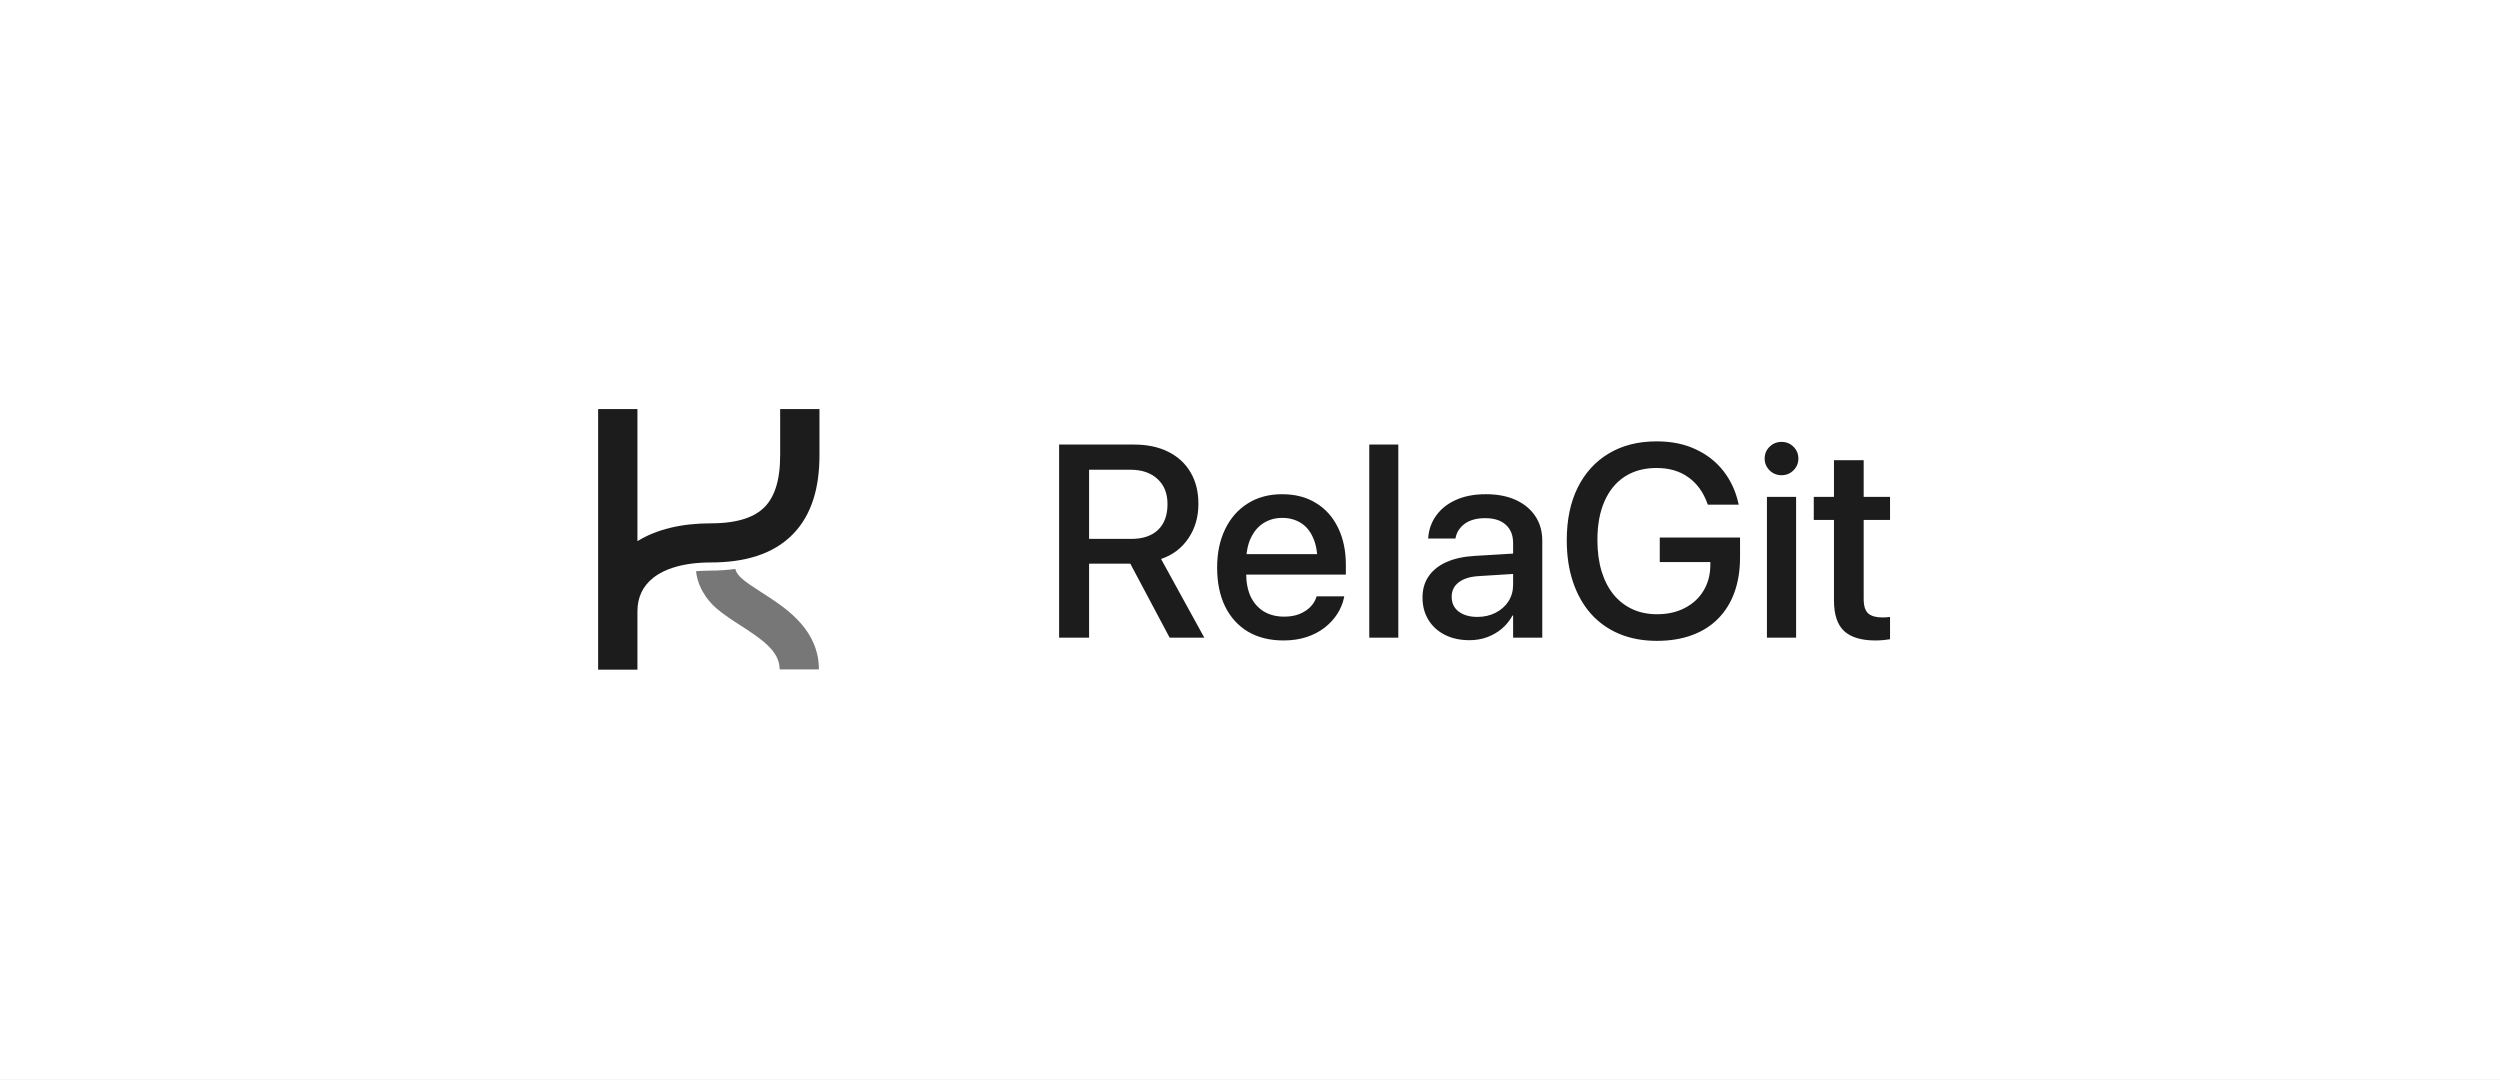
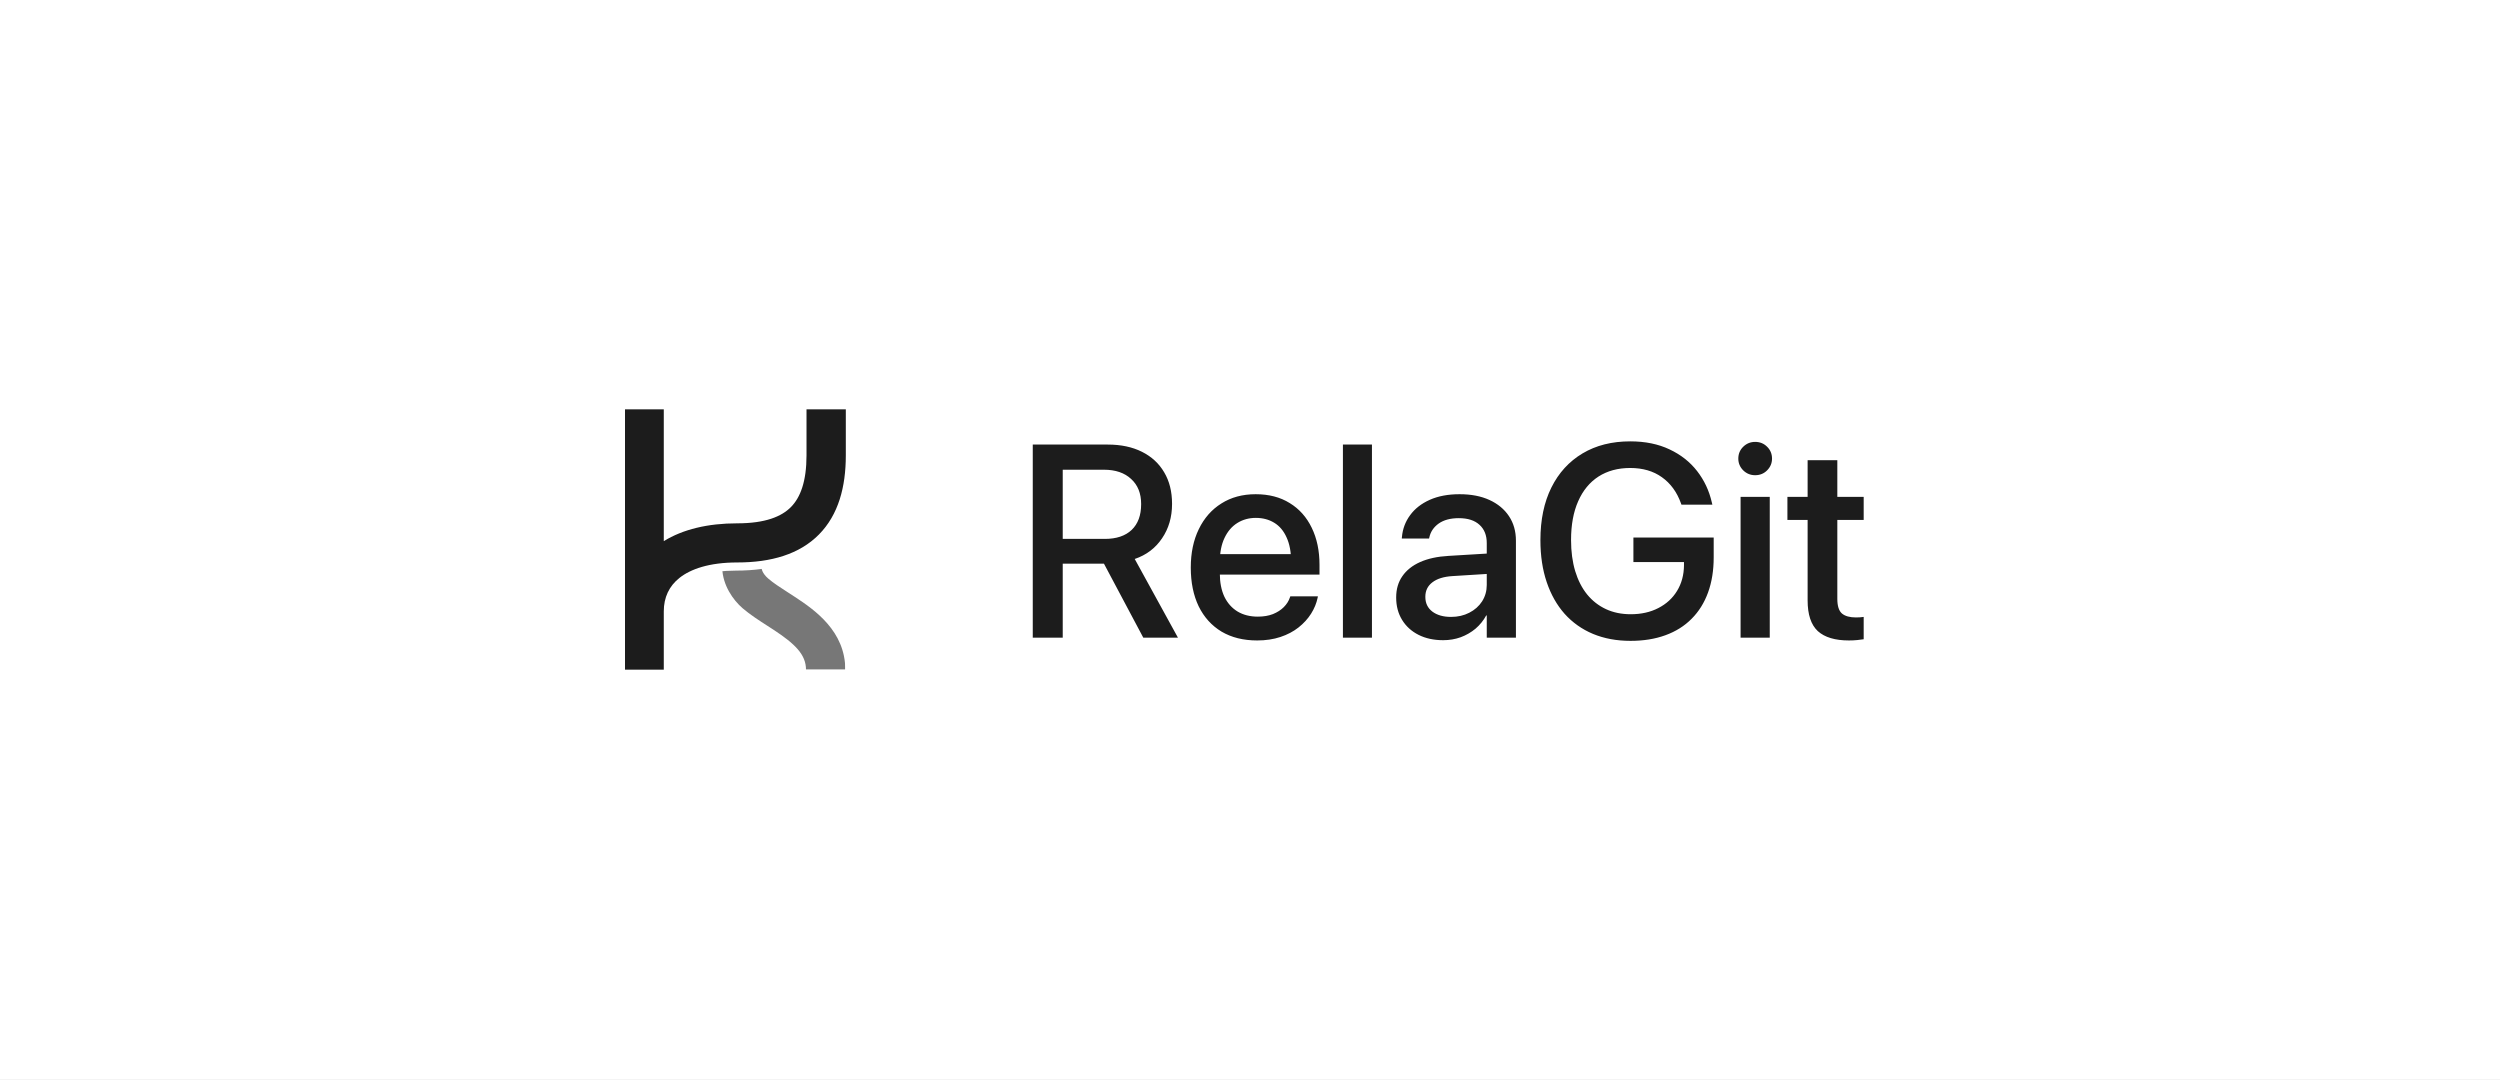
<svg xmlns="http://www.w3.org/2000/svg" width="1186" height="512" viewBox="0 0 1186 512" fill="none">
  <rect width="1186" height="512" fill="white" />
  <g clip-path="url(#clip0_1152_54)">
-     <path fill-rule="evenodd" clip-rule="evenodd" d="M283.755 194.049H302.399V256.714C311.494 251.104 323.333 248.269 337.236 248.269C350.602 248.269 358.275 245.051 362.724 240.543C367.203 236.005 370.11 228.445 370.11 216.03V194.049H388.755V216.03C388.755 230.969 385.283 244.169 376.024 253.552C366.735 262.964 353.309 266.83 337.236 266.83C323.877 266.83 315.117 269.997 309.903 274.107C304.916 278.037 302.399 283.406 302.399 290.032V317.694H283.755V194.049Z" fill="#1C1C1C" />
-     <mask id="mask0_1152_54" style="mask-type:alpha" maskUnits="userSpaceOnUse" x="306" y="256" width="83" height="62">
-       <path d="M378.696 256.286C368.134 266.687 353.42 270.696 336.745 270.696C323.997 270.696 316.257 273.722 312.001 277.076C308.073 280.172 306.079 284.311 306.079 289.746V317.694H388.509V256.185L378.696 256.286Z" fill="black" />
+     <path fill-rule="evenodd" clip-rule="evenodd" d="M296.255 194.049H314.899V256.714C323.994 251.104 335.833 248.269 349.736 248.269C363.102 248.269 370.775 245.051 375.224 240.543C379.703 236.005 382.61 228.445 382.61 216.03V194.049H401.255V216.03C401.255 230.969 397.783 244.169 388.524 253.552C379.235 262.964 365.809 266.83 349.736 266.83C336.377 266.83 327.617 269.997 322.403 274.107C317.416 278.037 314.899 283.406 314.899 290.032V317.694H296.255V194.049Z" fill="#1C1C1C" />
+     <mask id="mask0_1152_54" style="mask-type:alpha" maskUnits="userSpaceOnUse" x="318" y="256" width="84" height="62">
+       <path d="M391.196 256.286C380.634 266.687 365.92 270.696 349.245 270.696C336.497 270.696 328.757 273.722 324.501 277.076C320.573 280.172 318.579 284.311 318.579 289.746V317.694H401.009V256.185L391.196 256.286Z" fill="black" />
    </mask>
    <g mask="url(#mask0_1152_54)">
-       <path opacity="0.6" fill-rule="evenodd" clip-rule="evenodd" d="M339.754 288.511C335.288 284.656 330.356 277.676 330.122 269.517L348.766 269.272C348.778 269.661 348.936 271.87 351.968 274.487C354.403 276.589 357.409 278.528 361.182 280.962C362.265 281.661 363.412 282.4 364.626 283.196C374.094 289.402 388.509 299.471 388.509 317.694H369.865C369.865 310.518 364.654 305.438 354.373 298.7C353.52 298.141 352.616 297.559 351.68 296.957C347.754 294.432 343.278 291.553 339.754 288.511Z" fill="#1C1C1C" />
+       <path opacity="0.6" fill-rule="evenodd" clip-rule="evenodd" d="M352.254 288.511C347.788 284.656 342.856 277.676 342.622 269.517L361.266 269.272C361.278 269.661 361.436 271.87 364.468 274.487C366.903 276.589 369.909 278.528 373.682 280.962C374.765 281.661 375.912 282.4 377.126 283.196C386.594 289.402 401.009 299.471 401.009 317.694H382.365C382.365 310.518 377.154 305.438 366.873 298.7C366.02 298.141 365.116 297.559 364.18 296.957C360.254 294.432 355.778 291.553 352.254 288.511Z" fill="#1C1C1C" />
    </g>
  </g>
-   <path d="M502.442 302.5V210.903H538.053C544.273 210.903 549.669 212.046 554.239 214.331C558.81 216.616 562.322 219.854 564.776 224.043C567.273 228.232 568.521 233.205 568.521 238.96V239.087C568.521 245.308 566.935 250.745 563.761 255.4C560.629 260.055 556.313 263.314 550.812 265.176L571.314 302.5H554.874L536.212 267.397C536.043 267.397 535.895 267.397 535.768 267.397C535.683 267.397 535.556 267.397 535.387 267.397H516.661V302.5H502.442ZM516.661 255.654H536.656C542.115 255.654 546.347 254.237 549.352 251.401C552.356 248.524 553.858 244.461 553.858 239.214V239.087C553.858 234.051 552.271 230.094 549.098 227.217C545.966 224.297 541.671 222.837 536.212 222.837H516.661V255.654ZM608.893 303.833C602.376 303.833 596.747 302.437 592.008 299.644C587.311 296.808 583.692 292.809 581.153 287.646C578.657 282.441 577.408 276.326 577.408 269.302V269.238C577.408 262.298 578.678 256.226 581.217 251.021C583.756 245.773 587.332 241.711 591.944 238.833C596.557 235.913 601.974 234.453 608.194 234.453C614.457 234.453 619.832 235.85 624.317 238.643C628.845 241.393 632.337 245.308 634.791 250.386C637.245 255.422 638.473 261.283 638.473 267.969V272.603H584.2V262.891H631.808L625.016 271.968V266.636C625.016 261.938 624.296 258.045 622.857 254.956C621.461 251.825 619.493 249.497 616.954 247.974C614.457 246.45 611.559 245.688 608.258 245.688C604.999 245.688 602.079 246.493 599.498 248.101C596.917 249.709 594.885 252.078 593.404 255.21C591.923 258.299 591.183 262.108 591.183 266.636V271.968C591.183 276.284 591.902 279.987 593.341 283.076C594.822 286.123 596.917 288.472 599.625 290.122C602.333 291.73 605.528 292.534 609.21 292.534C611.918 292.534 614.309 292.132 616.383 291.328C618.456 290.482 620.17 289.382 621.524 288.027C622.921 286.631 623.894 285.086 624.444 283.394L624.635 282.886H637.711L637.584 283.584C637.034 286.208 635.997 288.726 634.474 291.138C632.95 293.55 630.961 295.729 628.507 297.676C626.095 299.58 623.238 301.082 619.938 302.183C616.637 303.283 612.955 303.833 608.893 303.833ZM649.581 302.5V210.903H663.355V302.5H649.581ZM697.125 303.706C692.682 303.706 688.788 302.86 685.445 301.167C682.102 299.474 679.5 297.104 677.638 294.058C675.776 291.011 674.845 287.498 674.845 283.521V283.394C674.845 279.5 675.818 276.157 677.765 273.364C679.711 270.529 682.525 268.286 686.207 266.636C689.931 264.985 694.417 264.012 699.664 263.716L724.928 262.192V271.841L701.505 273.301C697.4 273.555 694.226 274.549 691.983 276.284C689.783 277.977 688.683 280.241 688.683 283.076V283.203C688.683 286.123 689.783 288.429 691.983 290.122C694.226 291.815 697.188 292.661 700.87 292.661C704.086 292.661 706.964 292.005 709.503 290.693C712.084 289.382 714.116 287.583 715.597 285.298C717.078 282.97 717.818 280.368 717.818 277.49V257.622C717.818 253.94 716.676 251.063 714.391 248.989C712.105 246.873 708.826 245.815 704.552 245.815C700.616 245.815 697.442 246.662 695.03 248.354C692.66 250.047 691.179 252.227 690.587 254.893L690.46 255.464H677.511L677.574 254.766C677.913 250.915 679.203 247.466 681.446 244.419C683.689 241.33 686.799 238.896 690.777 237.119C694.755 235.342 699.474 234.453 704.933 234.453C710.392 234.453 715.11 235.363 719.088 237.183C723.066 239.002 726.155 241.562 728.355 244.863C730.556 248.164 731.656 252.036 731.656 256.479V302.5H717.818V291.963H717.564C716.253 294.375 714.56 296.47 712.486 298.247C710.413 299.982 708.064 301.336 705.44 302.31C702.859 303.241 700.087 303.706 697.125 303.706ZM785.992 304.023C779.433 304.023 773.508 302.923 768.219 300.723C762.971 298.522 758.486 295.348 754.762 291.201C751.08 287.054 748.245 282.039 746.256 276.157C744.267 270.275 743.272 263.652 743.272 256.289V256.226C743.272 246.577 745.007 238.262 748.478 231.279C751.948 224.297 756.878 218.901 763.268 215.093C769.658 211.284 777.19 209.38 785.865 209.38C792.975 209.38 799.195 210.649 804.527 213.188C809.859 215.685 814.218 219.113 817.604 223.472C820.989 227.83 823.316 232.782 824.586 238.325L824.84 239.404H810.177L809.923 238.706C808.019 233.416 805.014 229.312 800.909 226.392C796.847 223.472 791.832 222.012 785.865 222.012C780.068 222.012 775.053 223.366 770.821 226.074C766.632 228.783 763.416 232.697 761.173 237.817C758.93 242.896 757.809 249.01 757.809 256.162V256.226C757.809 261.685 758.465 266.593 759.776 270.952C761.088 275.269 762.971 278.95 765.426 281.997C767.923 285.044 770.906 287.371 774.376 288.979C777.846 290.588 781.76 291.392 786.119 291.392C791.07 291.392 795.429 290.418 799.195 288.472C803.004 286.525 805.966 283.817 808.082 280.347C810.24 276.834 811.34 272.772 811.383 268.159V266.636H787.389V255.02H825.475V264.414C825.475 270.592 824.586 276.136 822.809 281.045C821.031 285.954 818.429 290.122 815.001 293.55C811.616 296.978 807.468 299.58 802.56 301.357C797.693 303.135 792.171 304.023 785.992 304.023ZM838.233 302.5V235.723H852.071V302.5H838.233ZM845.152 225.439C842.952 225.439 841.069 224.678 839.503 223.154C837.937 221.589 837.154 219.727 837.154 217.568C837.154 215.326 837.937 213.442 839.503 211.919C841.069 210.396 842.952 209.634 845.152 209.634C847.395 209.634 849.278 210.396 850.802 211.919C852.368 213.442 853.15 215.326 853.15 217.568C853.15 219.727 852.368 221.589 850.802 223.154C849.278 224.678 847.395 225.439 845.152 225.439ZM889.649 303.833C883.048 303.833 878.118 302.352 874.859 299.39C871.643 296.385 870.035 291.54 870.035 284.854V246.641H860.45V235.723H870.035V218.33H884.127V235.723H896.632V246.641H884.127V284.092C884.127 287.477 884.868 289.805 886.349 291.074C887.83 292.301 890.03 292.915 892.95 292.915C893.67 292.915 894.326 292.894 894.918 292.852C895.553 292.767 896.124 292.703 896.632 292.661V303.262C895.828 303.389 894.812 303.516 893.585 303.643C892.358 303.77 891.046 303.833 889.649 303.833Z" fill="#1C1C1C" />
+   <path d="M489.942 302.5V210.903H525.553C531.773 210.903 537.169 212.046 541.739 214.331C546.31 216.616 549.822 219.854 552.276 224.043C554.773 228.232 556.021 233.205 556.021 238.96V239.087C556.021 245.308 554.435 250.745 551.261 255.4C548.129 260.055 543.813 263.314 538.312 265.176L558.814 302.5H542.374L523.712 267.397C523.543 267.397 523.395 267.397 523.268 267.397C523.183 267.397 523.056 267.397 522.887 267.397H504.161V302.5H489.942ZM504.161 255.654H524.156C529.615 255.654 533.847 254.237 536.852 251.401C539.856 248.524 541.358 244.461 541.358 239.214V239.087C541.358 234.051 539.771 230.094 536.598 227.217C533.466 224.297 529.171 222.837 523.712 222.837H504.161V255.654ZM596.393 303.833C589.876 303.833 584.247 302.437 579.508 299.644C574.811 296.808 571.192 292.809 568.653 287.646C566.157 282.441 564.908 276.326 564.908 269.302V269.238C564.908 262.298 566.178 256.226 568.717 251.021C571.256 245.773 574.832 241.711 579.444 238.833C584.057 235.913 589.474 234.453 595.694 234.453C601.957 234.453 607.332 235.85 611.817 238.643C616.345 241.393 619.837 245.308 622.291 250.386C624.745 255.422 625.973 261.283 625.973 267.969V272.603H571.7V262.891H619.308L612.516 271.968V266.636C612.516 261.938 611.796 258.045 610.357 254.956C608.961 251.825 606.993 249.497 604.454 247.974C601.957 246.45 599.059 245.688 595.758 245.688C592.499 245.688 589.579 246.493 586.998 248.101C584.417 249.709 582.385 252.078 580.904 255.21C579.423 258.299 578.683 262.108 578.683 266.636V271.968C578.683 276.284 579.402 279.987 580.841 283.076C582.322 286.123 584.417 288.472 587.125 290.122C589.833 291.73 593.028 292.534 596.71 292.534C599.418 292.534 601.809 292.132 603.883 291.328C605.956 290.482 607.67 289.382 609.024 288.027C610.421 286.631 611.394 285.086 611.944 283.394L612.135 282.886H625.211L625.084 283.584C624.534 286.208 623.497 288.726 621.974 291.138C620.45 293.55 618.461 295.729 616.007 297.676C613.595 299.58 610.738 301.082 607.438 302.183C604.137 303.283 600.455 303.833 596.393 303.833ZM637.081 302.5V210.903H650.855V302.5H637.081ZM684.625 303.706C680.182 303.706 676.288 302.86 672.945 301.167C669.602 299.474 667 297.104 665.138 294.058C663.276 291.011 662.345 287.498 662.345 283.521V283.394C662.345 279.5 663.318 276.157 665.265 273.364C667.211 270.529 670.025 268.286 673.707 266.636C677.431 264.985 681.917 264.012 687.164 263.716L712.428 262.192V271.841L689.005 273.301C684.9 273.555 681.726 274.549 679.483 276.284C677.283 277.977 676.183 280.241 676.183 283.076V283.203C676.183 286.123 677.283 288.429 679.483 290.122C681.726 291.815 684.688 292.661 688.37 292.661C691.586 292.661 694.464 292.005 697.003 290.693C699.584 289.382 701.616 287.583 703.097 285.298C704.578 282.97 705.318 280.368 705.318 277.49V257.622C705.318 253.94 704.176 251.063 701.891 248.989C699.605 246.873 696.326 245.815 692.052 245.815C688.116 245.815 684.942 246.662 682.53 248.354C680.16 250.047 678.679 252.227 678.087 254.893L677.96 255.464H665.011L665.074 254.766C665.413 250.915 666.703 247.466 668.946 244.419C671.189 241.33 674.299 238.896 678.277 237.119C682.255 235.342 686.974 234.453 692.433 234.453C697.892 234.453 702.61 235.363 706.588 237.183C710.566 239.002 713.655 241.562 715.855 244.863C718.056 248.164 719.156 252.036 719.156 256.479V302.5H705.318V291.963H705.064C703.753 294.375 702.06 296.47 699.986 298.247C697.913 299.982 695.564 301.336 692.94 302.31C690.359 303.241 687.587 303.706 684.625 303.706ZM773.492 304.023C766.933 304.023 761.008 302.923 755.719 300.723C750.471 298.522 745.986 295.348 742.262 291.201C738.58 287.054 735.745 282.039 733.756 276.157C731.767 270.275 730.772 263.652 730.772 256.289V256.226C730.772 246.577 732.507 238.262 735.978 231.279C739.448 224.297 744.378 218.901 750.768 215.093C757.158 211.284 764.69 209.38 773.365 209.38C780.475 209.38 786.695 210.649 792.027 213.188C797.359 215.685 801.718 219.113 805.104 223.472C808.489 227.83 810.816 232.782 812.086 238.325L812.34 239.404H797.677L797.423 238.706C795.519 233.416 792.514 229.312 788.409 226.392C784.347 223.472 779.332 222.012 773.365 222.012C767.568 222.012 762.553 223.366 758.321 226.074C754.132 228.783 750.916 232.697 748.673 237.817C746.43 242.896 745.309 249.01 745.309 256.162V256.226C745.309 261.685 745.965 266.593 747.276 270.952C748.588 275.269 750.471 278.95 752.926 281.997C755.423 285.044 758.406 287.371 761.876 288.979C765.346 290.588 769.26 291.392 773.619 291.392C778.57 291.392 782.929 290.418 786.695 288.472C790.504 286.525 793.466 283.817 795.582 280.347C797.74 276.834 798.84 272.772 798.883 268.159V266.636H774.889V255.02H812.975V264.414C812.975 270.592 812.086 276.136 810.309 281.045C808.531 285.954 805.929 290.122 802.501 293.55C799.116 296.978 794.968 299.58 790.06 301.357C785.193 303.135 779.671 304.023 773.492 304.023ZM825.733 302.5V235.723H839.571V302.5H825.733ZM832.652 225.439C830.452 225.439 828.569 224.678 827.003 223.154C825.437 221.589 824.654 219.727 824.654 217.568C824.654 215.326 825.437 213.442 827.003 211.919C828.569 210.396 830.452 209.634 832.652 209.634C834.895 209.634 836.778 210.396 838.302 211.919C839.868 213.442 840.65 215.326 840.65 217.568C840.65 219.727 839.868 221.589 838.302 223.154C836.778 224.678 834.895 225.439 832.652 225.439ZM877.149 303.833C870.548 303.833 865.618 302.352 862.359 299.39C859.143 296.385 857.535 291.54 857.535 284.854V246.641H847.95V235.723H857.535V218.33H871.627V235.723H884.132V246.641H871.627V284.092C871.627 287.477 872.368 289.805 873.849 291.074C875.33 292.301 877.53 292.915 880.45 292.915C881.17 292.915 881.826 292.894 882.418 292.852C883.053 292.767 883.624 292.703 884.132 292.661V303.262C883.328 303.389 882.312 303.516 881.085 303.643C879.858 303.77 878.546 303.833 877.149 303.833Z" fill="#1C1C1C" />
  <defs>
    <clipPath id="clip0_1152_54">
-       <rect width="105" height="123.645" fill="white" transform="translate(284 194.178)" />
+       <rect width="105" height="123.645" fill="white" transform="translate(296.5 194.178)" />
    </clipPath>
  </defs>
</svg>
